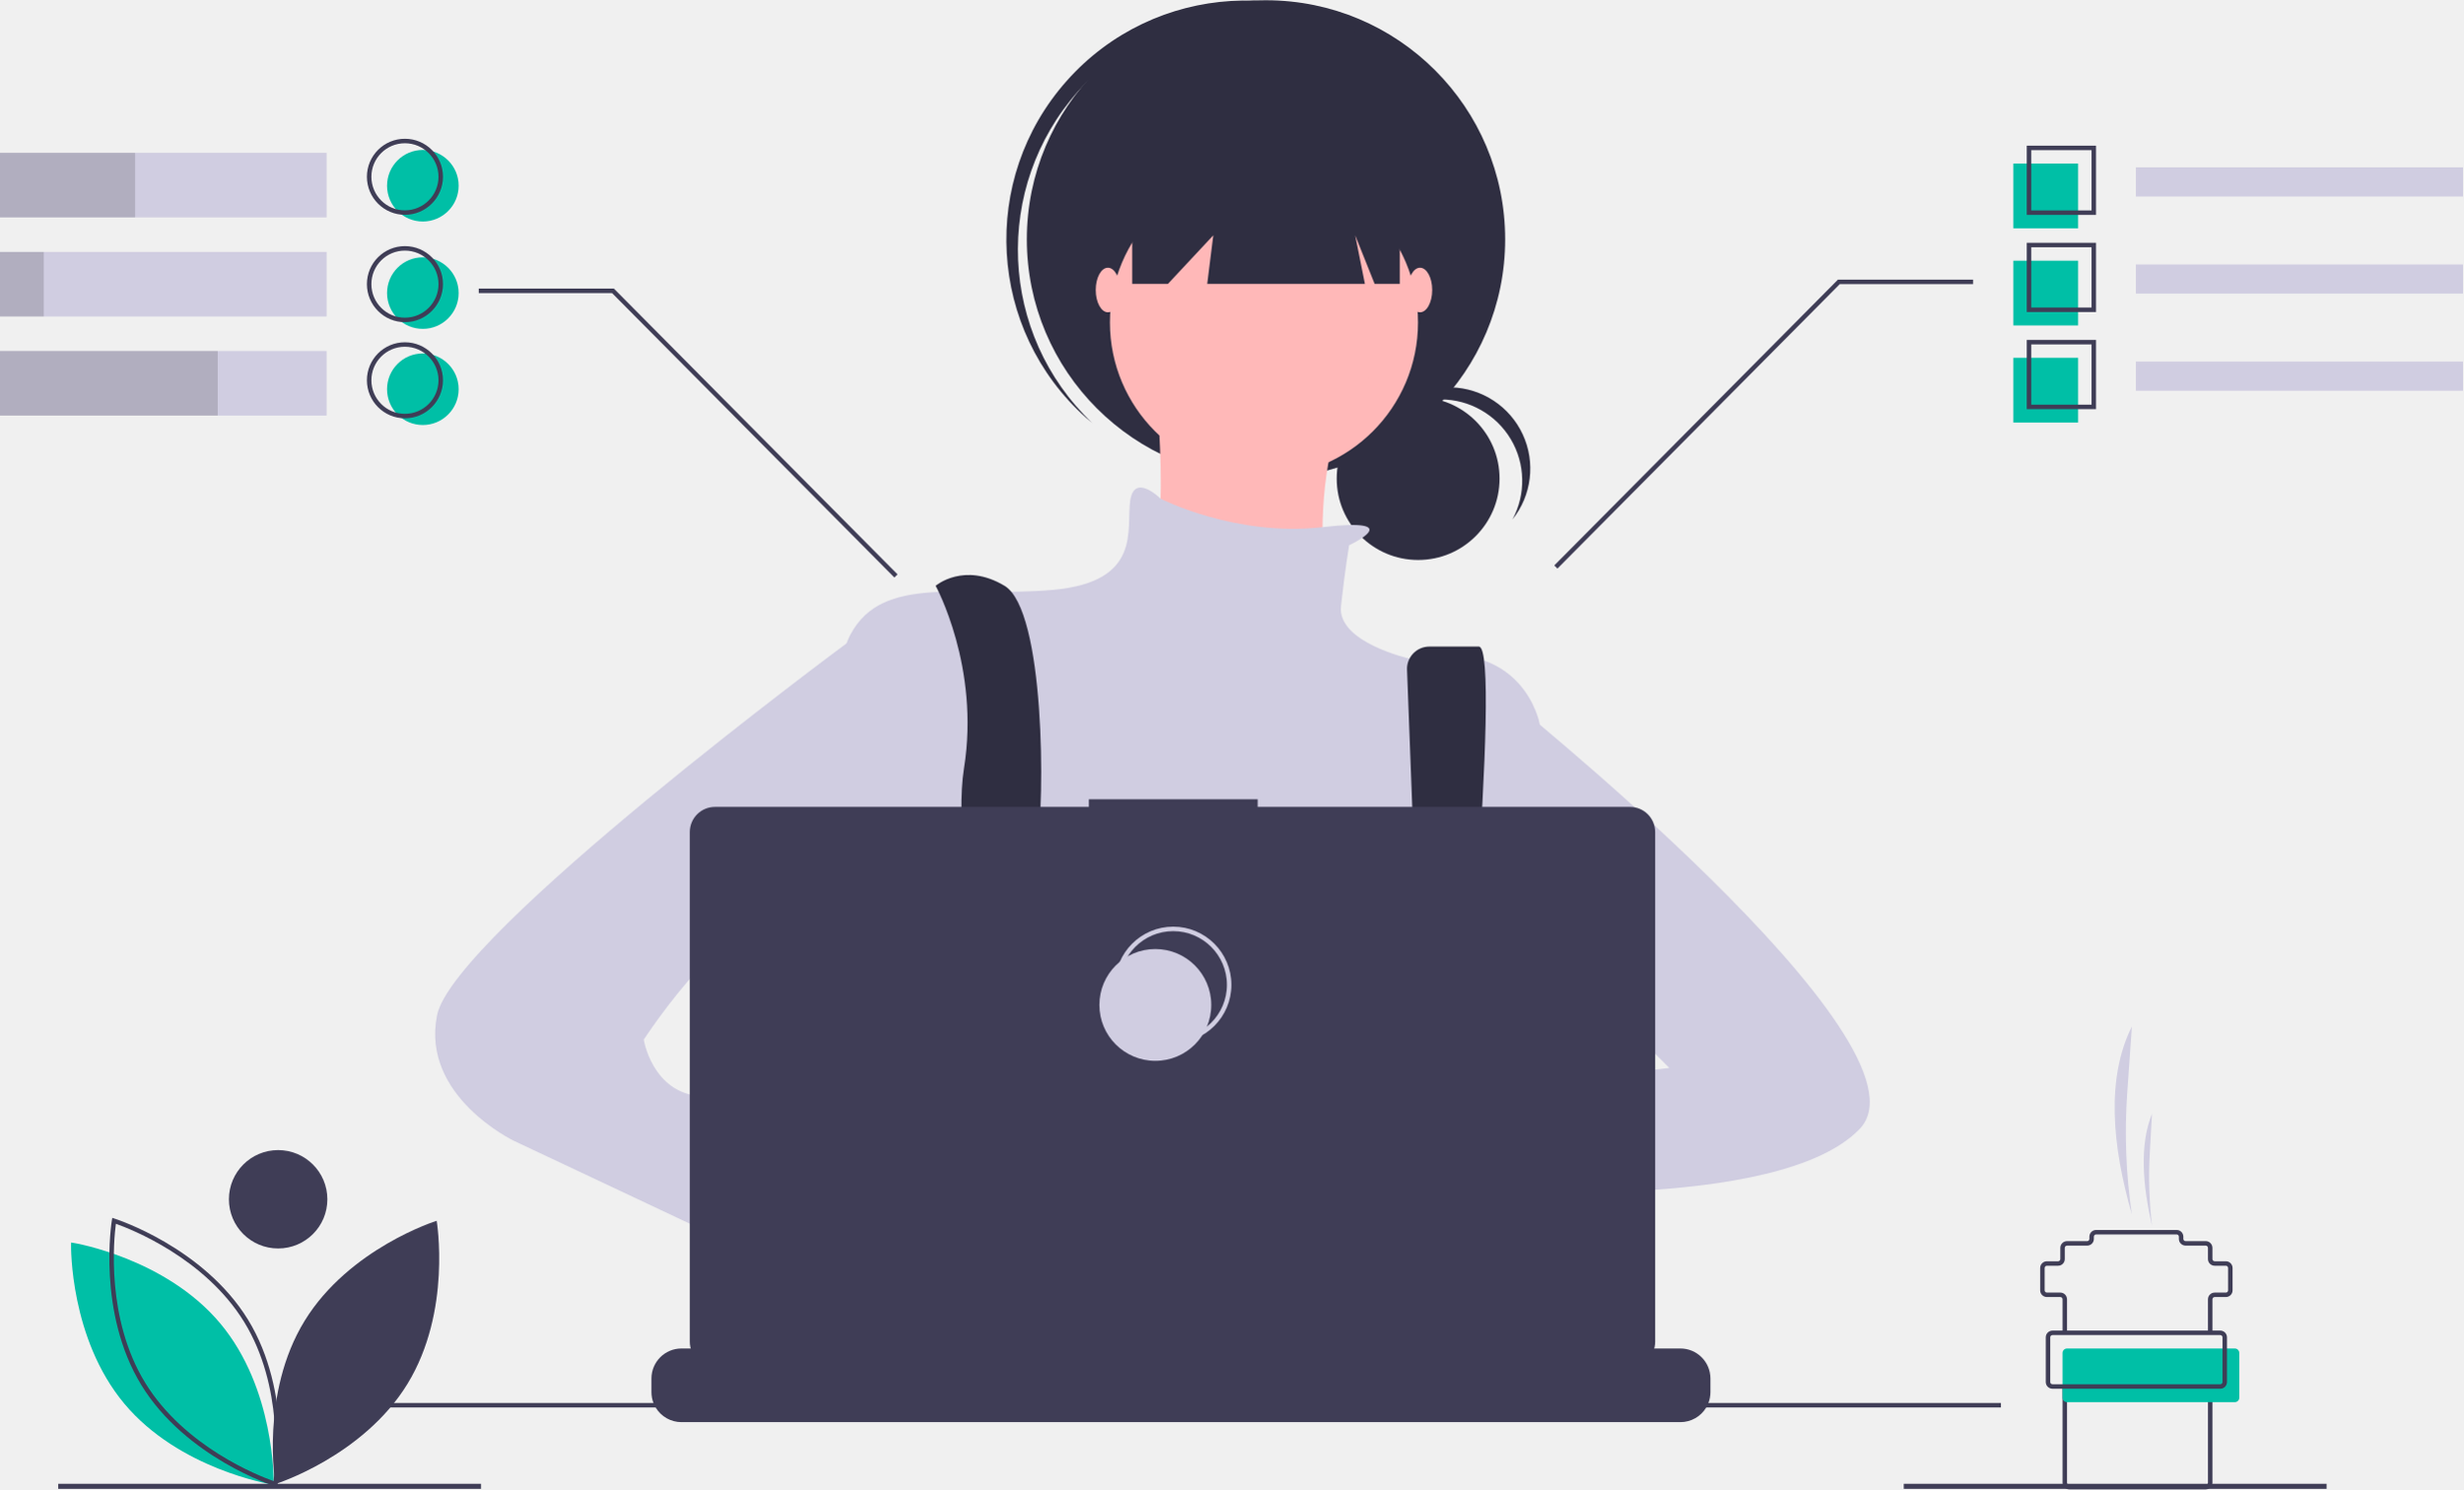
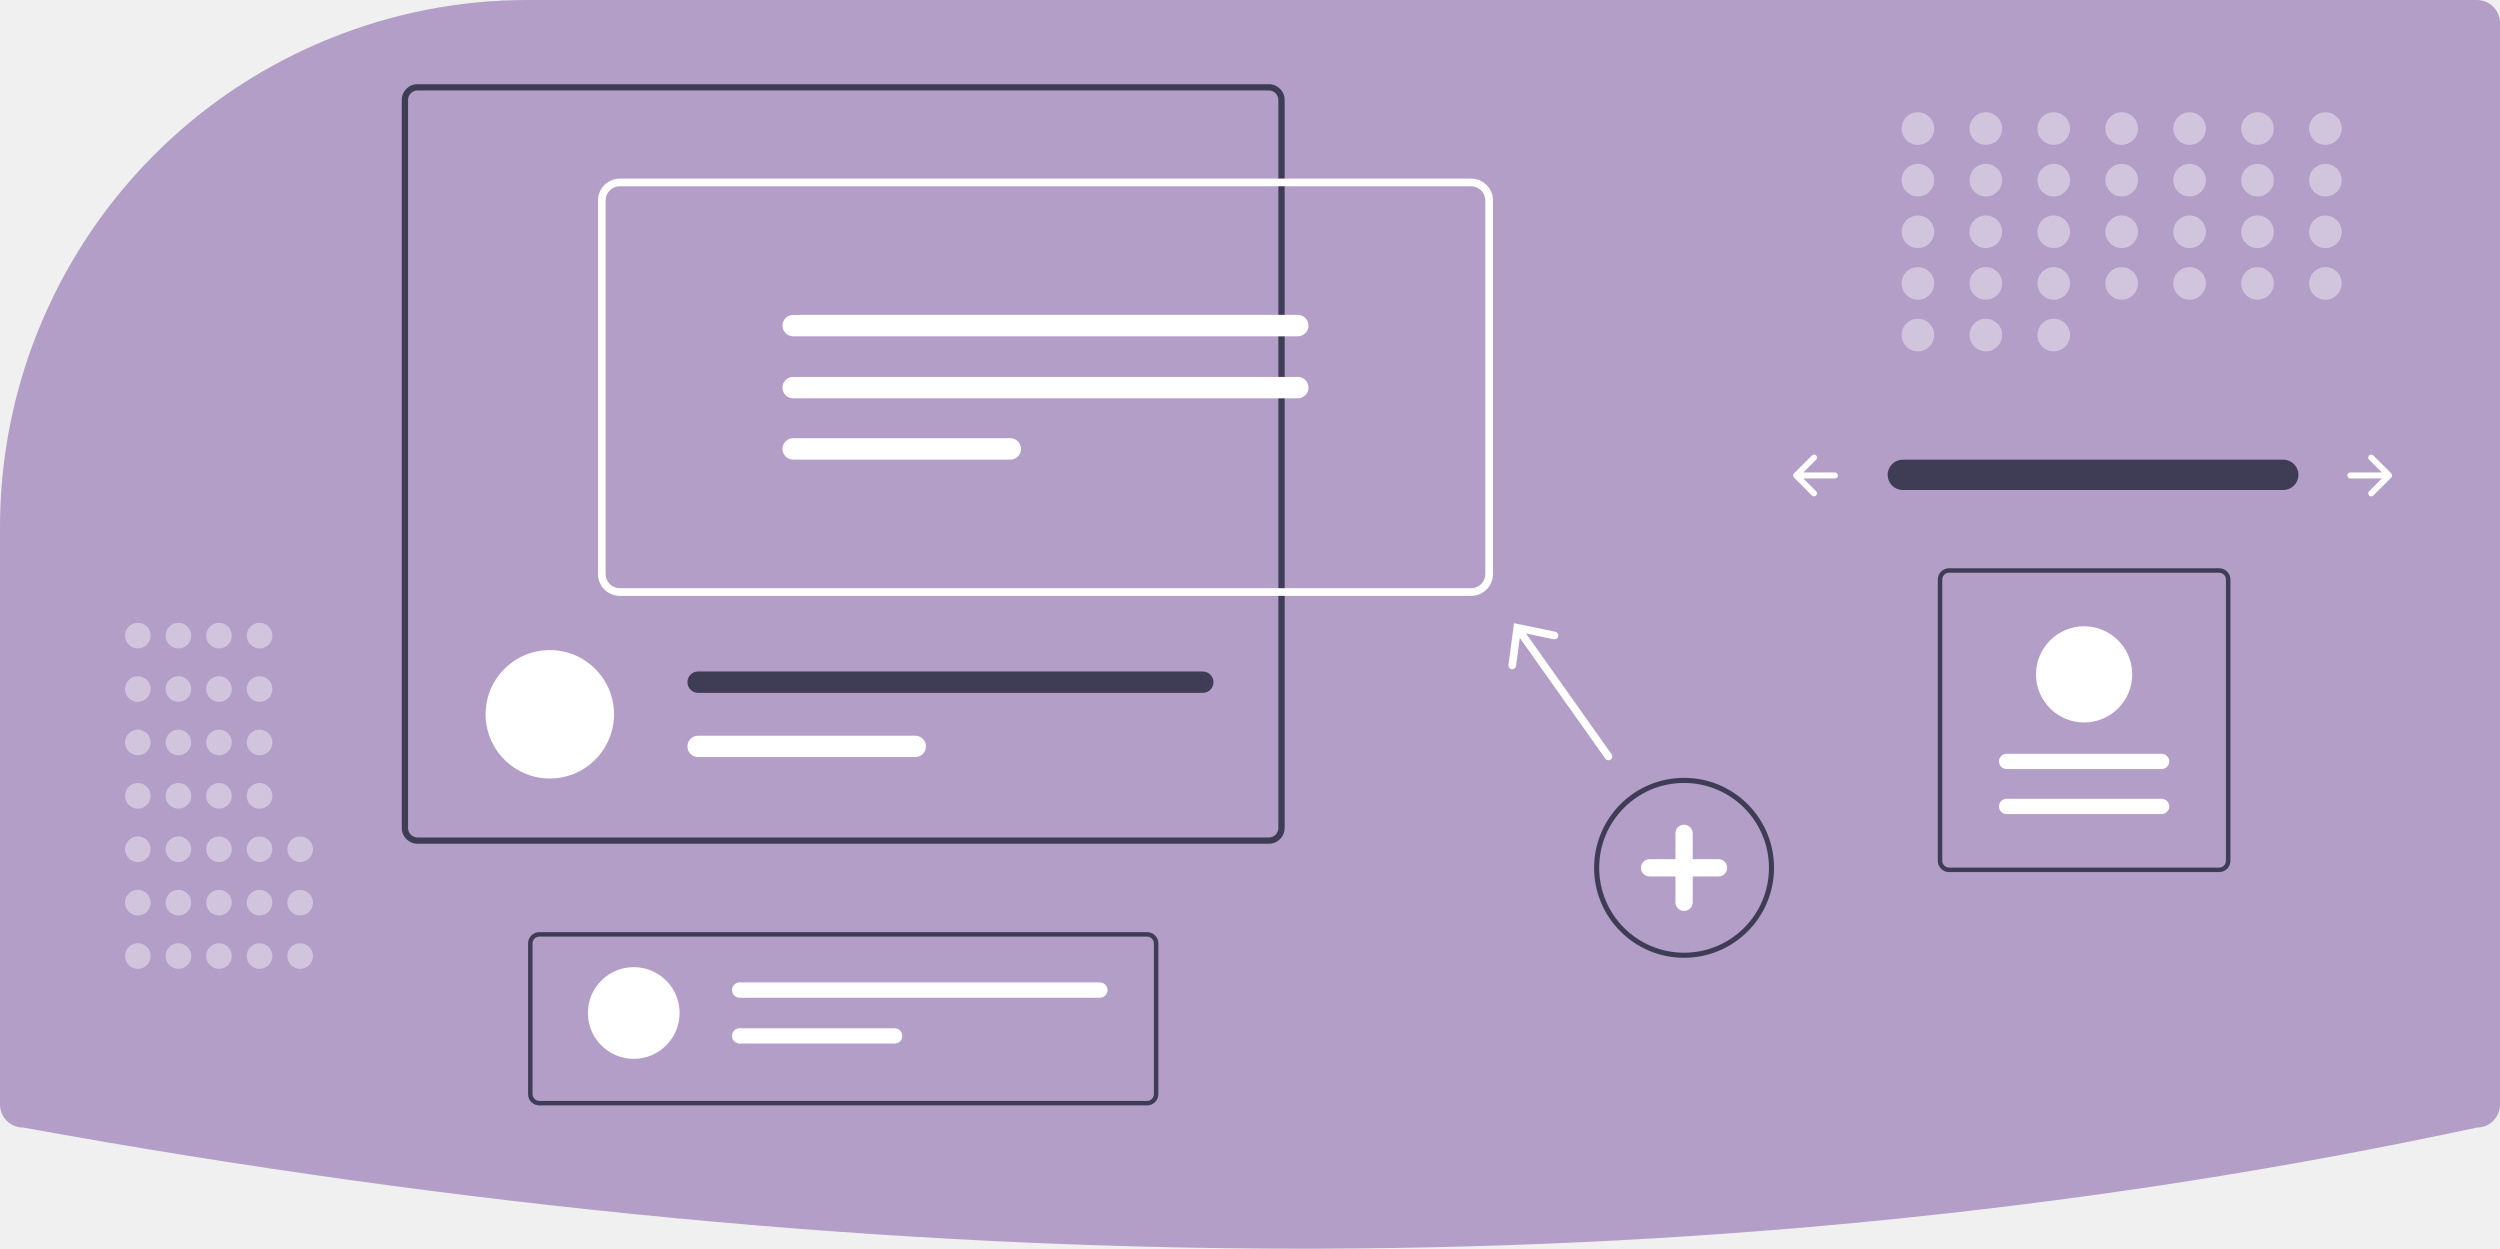
- <svg xmlns="http://www.w3.org/2000/svg" id="f61e7f2c-3df8-44b9-b514-d2b672d0e0d5" data-name="Layer 1" width="1101" height="666.051" viewBox="0 0 1101 666.051">
-   <circle cx="633.929" cy="214.02" r="36.396" fill="#2f2e41" />
-   <path d="M693.569,295.601a36.401,36.401,0,0,1,32.039,53.669,36.387,36.387,0,1,0-60.454-39.982A36.306,36.306,0,0,1,693.569,295.601Z" transform="translate(-49.50001 -116.9745)" fill="#2f2e41" />
-   <circle cx="565.919" cy="107.031" r="106.912" fill="#2f2e41" />
-   <path d="M531.51,157.671A106.893,106.893,0,0,1,679.677,146.461c-.874-.831-1.739-1.669-2.648-2.476A106.913,106.913,0,0,0,534.963,303.792c.908.808,1.842,1.568,2.77,2.339A106.893,106.893,0,0,1,531.51,157.671Z" transform="translate(-49.50001 -116.9745)" fill="#2f2e41" />
-   <circle cx="565.013" cy="144.178" r="68.859" fill="#ffb8b8" />
-   <path d="M565.587,282.898s9.06,83.356-5.436,92.416,83.356,21.745,83.356,21.745-14.497-90.604,21.745-114.161Z" transform="translate(-49.50001 -116.9745)" fill="#ffb8b8" />
-   <path d="M652.566,360.817s26.982-12.6-11.878-8.112-72.388-12.727-72.388-12.727-11.774-11.778-13.586.906,5.436,36.242-34.429,39.866-76.107-7.248-90.604,19.933-7.248,144.966-7.248,144.966,27.181,97.852,48.926,112.349,212.013-5.436,212.013-5.436L737.734,554.709V440.548s-7.248-39.866-57.986-28.993c0,0-32.617-7.248-30.805-23.557S652.566,360.817,652.566,360.817Z" transform="translate(-49.50001 -116.9745)" fill="#d0cde1" />
-   <path d="M478.55,727.245c1.12-4.88,1.87-7.64,1.87-7.64l-.58-3.97-5.97-40.54-2.51-17.1c21.74-9.06,27.18-50.74,27.18-50.74l.82-.49,3.71-2.22v-.01l13.32-7.99.27-.16,5.38,3.58,10.93,7.29c38.24,28.12,77.18,27.62,101.21,23.19,14.69-2.71,23.82-6.88,23.82-6.88l26.36-8.79.82-.27.81.12,15.46,2.34.28.05,1.28.19-3.58,24.75-5.19,35.97c13.71,7.26,25.9,20.9,36.56,37.71q3.54,5.58,6.86,11.61c2.88,5.2,5.63,10.61,8.25,16.15.32.66.63,1.33.94,2,1.01,2.17,2.01,4.36,2.98,6.56H473.75c.36-2.21.72-4.32,1.07-6.35a1.548,1.548,0,0,0,.04-.21c.13-.68.25-1.34.36-2C476.44,736.795,477.62,731.285,478.55,727.245Z" transform="translate(-49.50001 -116.9745)" fill="#2f2e41" />
-   <path d="M467.735,378.938s19.933,36.242,12.685,81.543S502.164,618.132,502.164,618.132l21.745-5.436s-14.497-94.228-10.872-115.973,3.624-106.912-14.497-117.785S467.735,378.938,467.735,378.938Z" transform="translate(-49.50001 -116.9745)" fill="#2f2e41" />
-   <path d="M678.473,416.6l7.617,200.626,14.497,9.06s20.839-220.167,9.966-220.167H688.43A9.97,9.97,0,0,0,678.473,416.6Z" transform="translate(-49.50001 -116.9745)" fill="#2f2e41" />
-   <circle cx="462.63" cy="487.567" r="9.06" fill="#00bfa6" />
-   <circle cx="643.838" cy="496.627" r="9.06" fill="#00bfa6" />
-   <polygon points="506.12 58.104 506.12 126.963 522.067 126.963 542.362 105.218 539.644 126.963 610.133 126.963 605.784 105.218 614.482 126.963 625.717 126.963 625.717 58.104 506.12 58.104" fill="#2f2e41" />
-   <ellipse cx="495.248" cy="129.681" rx="5.436" ry="9.966" fill="#ffb8b8" />
-   <ellipse cx="634.778" cy="129.681" rx="5.436" ry="9.966" fill="#ffb8b8" />
-   <path d="M721.425,612.695s-82.449-15.403-87.886,11.778,91.51,15.403,91.51,15.403Z" transform="translate(-49.50001 -116.9745)" fill="#ffb8b8" />
-   <path d="M719.613,426.052S917.129,583.702,880.888,621.756,706.929,648.937,706.929,648.937l9.06-45.302,79.731-9.06L755.855,554.709l-36.242,3.624Z" transform="translate(-49.50001 -116.9745)" fill="#d0cde1" />
-   <path d="M427.869,688.803l25.369,19.933s18.121,56.174,45.302,39.866S473.171,674.306,473.171,674.306l-30.805-10.872Z" transform="translate(-49.50001 -116.9745)" fill="#ffb8b8" />
-   <path d="M453.238,397.058l-25.301,7.614s-175.84,130.104-183.088,166.346S279.279,627.192,279.279,627.192l157.651,74.295,16.309-43.49-74.295-38.054s5.436-10.872-16.309-12.685S337.265,581.89,337.265,581.89s43.49-67.047,67.047-52.55,30.805,25.369,30.805,25.369Z" transform="translate(-49.50001 -116.9745)" fill="#d0cde1" />
-   <path d="M814.1,733.455v6.07a13.34,13.34,0,0,1-.91,4.87,13.682,13.682,0,0,1-.97,2,13.437,13.437,0,0,1-11.55,6.56H354.12a13.437,13.437,0,0,1-11.55-6.56,13.688,13.688,0,0,1-.97-2,13.342,13.342,0,0,1-.91-4.87v-6.07a13.426,13.426,0,0,1,13.43-13.43h25.74v-2.83a.559.559,0,0,1,.56-.56h13.43a.559.559,0,0,1,.56.56v2.83h8.39v-2.83a.559.559,0,0,1,.56-.56h13.43a.559.559,0,0,1,.56.56v2.83h8.4v-2.83a.559.559,0,0,1,.56-.56h13.43a.559.559,0,0,1,.56.56v2.83h8.39v-2.83a.559.559,0,0,1,.56-.56h13.43a.559.559,0,0,1,.56.56v2.83h8.39v-2.83a.559.559,0,0,1,.56-.56h13.43a.559.559,0,0,1,.56.56v2.83h8.4v-2.83a.559.559,0,0,1,.56-.56h13.43a.559.559,0,0,1,.56.56v2.83h8.39v-2.83a.559.559,0,0,1,.56-.56h105.2a.559.559,0,0,1,.56.56v2.83h8.4v-2.83a.559.559,0,0,1,.56-.56h13.43a.566.566,0,0,1,.56.56v2.83h8.39v-2.83a.559.559,0,0,1,.56-.56h13.43a.559.559,0,0,1,.56.56v2.83h8.39v-2.83a.559.559,0,0,1,.56-.56h13.43a.559.559,0,0,1,.56.56v2.83h8.4v-2.83a.559.559,0,0,1,.56-.56h13.43a.557.557,0,0,1,.55.56v2.83h8.4v-2.83a.559.559,0,0,1,.56-.56H738a.559.559,0,0,1,.56.56v2.83h8.39v-2.83a.559.559,0,0,1,.56-.56h13.43a.559.559,0,0,1,.56.56v2.83h39.17A13.426,13.426,0,0,1,814.1,733.455Z" transform="translate(-49.50001 -116.9745)" fill="#3f3d56" />
-   <rect x="161.448" y="627.416" width="733" height="2" fill="#3f3d56" />
-   <path d="M778.142,477.821H611.7v-3.431H536.228v3.431h-167.129a11.259,11.259,0,0,0-11.259,11.259v227.911A11.259,11.259,0,0,0,369.099,728.25H778.142a11.259,11.259,0,0,0,11.259-11.259V489.08A11.259,11.259,0,0,0,778.142,477.821Z" transform="translate(-49.50001 -116.9745)" fill="#3f3d56" />
-   <circle cx="524.448" cy="440.416" r="25" fill="none" stroke="#d0cde1" stroke-miterlimit="10" stroke-width="2" />
-   <circle cx="516.448" cy="449.416" r="25" fill="#d0cde1" />
-   <rect x="26.02" y="663.551" width="189" height="2.262" fill="#3f3d56" />
-   <rect x="851.02" y="663.551" width="189" height="2.262" fill="#3f3d56" />
-   <path d="M185.639,707.692c-19.911,32.506-13.061,72.941-13.061,72.941s39.133-12.269,59.044-44.775,13.061-72.941,13.061-72.941S205.55,675.185,185.639,707.692Z" transform="translate(-49.50001 -116.9745)" fill="#3f3d56" />
-   <path d="M171.766,780.901l-1.132-.179c-.409-.065-41.158-6.817-65.562-36.015-24.404-29.199-23.817-70.5-23.809-70.914l.024-1.146,1.132.179c.409.065,41.158,6.817,65.562,36.016h0c24.404,29.198,23.817,70.499,23.809,70.913Z" transform="translate(-49.50001 -116.9745)" fill="#00bfa6" />
-   <path d="M173.374,781.929l-1.094-.343c-.396-.124-39.721-12.756-59.598-45.206-19.877-32.451-13.263-73.223-13.194-73.631l.191-1.13,1.094.343c.396.124,39.721,12.756,59.598,45.207h0c19.877,32.45,13.263,73.222,13.194,73.63Zm-72.081-117.678c-.905,6.843-4.514,42.336,13.095,71.084,17.609,28.747,50.867,41.658,57.373,43.962.905-6.843,4.514-42.336-13.095-71.083h0C141.056,679.466,107.798,666.555,101.293,664.251Z" transform="translate(-49.50001 -116.9745)" fill="#3f3d56" />
-   <circle cx="124.321" cy="536.328" r="22" fill="#3f3d56" />
-   <polygon points="399.789 258.254 273.582 131.051 214 131.051 214 129.051 274.417 129.051 274.711 129.348 401.211 256.848 399.789 258.254" fill="#3f3d56" />
-   <polygon points="696.211 254.254 822.417 127.051 882 127.051 882 125.051 821.582 125.051 821.289 125.348 694.789 252.848 696.211 254.254" fill="#3f3d56" />
-   <rect x="0" y="68.34" width="146" height="28.877" fill="#d0cde1" />
-   <rect x="0" y="112.651" width="146" height="28.877" fill="#d0cde1" />
-   <rect x="0" y="156.963" width="146" height="28.877" fill="#d0cde1" />
-   <rect x="0" y="68.34" width="60.399" height="28.877" opacity="0.15" />
-   <rect y="112.651" width="19.554" height="28.877" opacity="0.15" />
-   <rect x="0" y="156.963" width="97.333" height="28.877" opacity="0.15" />
-   <rect x="954.776" y="74.827" width="146.224" height="13.03" fill="#d0cde1" />
-   <rect x="900" y="73.14" width="28.955" height="28.955" fill="#00bfa6" />
-   <rect x="900" y="116.573" width="28.955" height="28.955" fill="#00bfa6" />
-   <rect x="900" y="160.006" width="28.955" height="28.955" fill="#00bfa6" />
-   <path d="M986.455,213.07H955.5V182.115h30.955Zm-28.955-2h26.955V184.115H957.5Z" transform="translate(-49.50001 -116.9745)" fill="#3f3d56" />
-   <rect x="954.776" y="118.26" width="146.224" height="13.03" fill="#d0cde1" />
-   <path d="M986.455,256.503H955.5V225.548h30.955Zm-28.955-2h26.955V227.548H957.5Z" transform="translate(-49.50001 -116.9745)" fill="#3f3d56" />
-   <rect x="954.776" y="161.693" width="146.224" height="13.03" fill="#d0cde1" />
-   <path d="M986.455,299.936H955.5V268.981h30.955Zm-28.955-2h26.955V270.981H957.5Z" transform="translate(-49.50001 -116.9745)" fill="#3f3d56" />
-   <circle cx="189" cy="83.051" r="16" fill="#00bfa6" />
-   <circle cx="189" cy="131.051" r="16" fill="#00bfa6" />
-   <circle cx="189" cy="174.051" r="16" fill="#00bfa6" />
-   <path d="M230.5,213.025a17,17,0,1,1,17-17A17.019,17.019,0,0,1,230.5,213.025Zm0-32a15,15,0,1,0,15,15A15.017,15.017,0,0,0,230.5,181.025Z" transform="translate(-49.50001 -116.9745)" fill="#3f3d56" />
-   <path d="M230.5,261.025a17,17,0,1,1,17-17A17.019,17.019,0,0,1,230.5,261.025Zm0-32a15,15,0,1,0,15,15A15.017,15.017,0,0,0,230.5,229.025Z" transform="translate(-49.50001 -116.9745)" fill="#3f3d56" />
-   <path d="M230.5,304.025a17,17,0,1,1,17-17A17.019,17.019,0,0,1,230.5,304.025Zm0-32a15,15,0,1,0,15,15A15.017,15.017,0,0,0,230.5,272.025Z" transform="translate(-49.50001 -116.9745)" fill="#3f3d56" />
-   <path d="M1038.5,713.025h-2v-15a3.003,3.003,0,0,1,3-3h5a1.001,1.001,0,0,0,1-1v-10a1.001,1.001,0,0,0-1-1h-5a3.003,3.003,0,0,1-3-3v-5a1.001,1.001,0,0,0-1-1h-9a3.003,3.003,0,0,1-3-3v-1a1.001,1.001,0,0,0-1-1h-36a1.001,1.001,0,0,0-1,1v1a3.003,3.003,0,0,1-3,3h-9a1.001,1.001,0,0,0-1,1v5a3.003,3.003,0,0,1-3,3h-5a1.001,1.001,0,0,0-1,1v10a1.001,1.001,0,0,0,1,1h6a3.003,3.003,0,0,1,3,3v15h-2v-15a1.001,1.001,0,0,0-1-1h-6a3.003,3.003,0,0,1-3-3v-10a3.003,3.003,0,0,1,3-3h5a1.001,1.001,0,0,0,1-1v-5a3.003,3.003,0,0,1,3-3h9a1.001,1.001,0,0,0,1-1v-1a3.003,3.003,0,0,1,3-3h36a3.003,3.003,0,0,1,3,3v1a1.001,1.001,0,0,0,1,1h9a3.003,3.003,0,0,1,3,3v5a1.001,1.001,0,0,0,1,1h5a3.003,3.003,0,0,1,3,3v10a3.003,3.003,0,0,1-3,3h-5a1.001,1.001,0,0,0-1,1Z" transform="translate(-49.50001 -116.9745)" fill="#3f3d56" />
-   <path d="M1035.5,783.025h-61a3.003,3.003,0,0,1-3-3v-43h2v43a1.001,1.001,0,0,0,1,1h61a1.001,1.001,0,0,0,1-1v-43h2v43A3.003,3.003,0,0,1,1035.5,783.025Z" transform="translate(-49.50001 -116.9745)" fill="#3f3d56" />
-   <rect x="922" y="603.051" width="79" height="24" rx="2" fill="#00bfa6" />
-   <path d="M1042,738.025H967a3.003,3.003,0,0,1-3-3v-20a3.003,3.003,0,0,1,3-3h75a3.003,3.003,0,0,1,3,3v20A3.003,3.003,0,0,1,1042,738.025Zm-75-24a1.001,1.001,0,0,0-1,1v20a1.001,1.001,0,0,0,1,1h75a1.001,1.001,0,0,0,1-1v-20a1.001,1.001,0,0,0-1-1Z" transform="translate(-49.50001 -116.9745)" fill="#3f3d56" />
-   <path d="M1002.5,660.025v0a249.628,249.628,0,0,1-2.095-54.111L1002.5,576.025h0c-11.542,22.966-8.933,53.192,0,84Z" transform="translate(-49.50001 -116.9745)" fill="#d0cde1" />
-   <path d="M1011.5,665.025v0a183.497,183.497,0,0,1-1.008-32.209L1011.5,615.025h0c-5.553,13.67-4.298,31.662,0,50Z" transform="translate(-49.50001 -116.9745)" fill="#d0cde1" />
+ <svg xmlns="http://www.w3.org/2000/svg" id="aab721b6-4aa1-4d02-a3e3-167256aa258c" data-name="Layer 1" width="980" height="489.48" viewBox="0 0 980 489.48">
+   <path d="M317.06,205.26a205.979,205.979,0,0,0-77.685,15.067c-.994.407-1.991.816-2.988,1.235A206.781,206.781,0,0,0,110,412.32v225.94a9.01,9.01,0,0,0,9,9l.179.016c173.467,31.502,342.106,47.465,501.372,47.465q3.582,0,7.156-.011c156.555-.477,308.994-16.439,453.083-47.447l.21-.022a9.01,9.01,0,0,0,9-9v-424a9.01,9.01,0,0,0-9-9Z" transform="translate(-110 -205.2598)" fill="#b39ec7" />
+   <path id="f4300551-56ef-4356-8f30-d0080b223343" data-name="Path 40" d="M855.799,385.452a5.947,5.947,0,0,0,0,11.892H1004.885a5.947,5.947,0,1,0,.195-11.892q-.098-.002-.195,0Z" transform="translate(-110 -205.2598)" fill="#3f3d56" />
+   <path d="M1038.694,383.797a1.17,1.17,0,0,0,0,1.655l5.023,5.023H1031.331a1.17,1.17,0,1,0,0,2.34H1043.717l-5.023,5.023a1.17,1.17,0,1,0,1.655,1.655l7.02-7.02a1.17,1.17,0,0,0,0-1.655l-7.02-7.02A1.17,1.17,0,0,0,1038.694,383.797Z" transform="translate(-110 -205.2598)" fill="#fff" />
+   <path d="M821.927,383.797a1.17,1.17,0,0,1,0,1.655l-5.023,5.023h12.386a1.17,1.17,0,1,1,0,2.34H816.905l5.023,5.023a1.17,1.17,0,0,1-1.655,1.655l-7.02-7.02a1.17,1.17,0,0,1,0-1.655l7.02-7.02A1.17,1.17,0,0,1,821.927,383.797Z" transform="translate(-110 -205.2598)" fill="#fff" />
+   <g opacity="0.4">
+     <circle cx="751.82" cy="50.39" r="6.39" fill="#fff" />
+     <circle cx="778.445" cy="50.39" r="6.39" fill="#fff" />
+     <circle cx="805.069" cy="50.39" r="6.39" fill="#fff" />
+     <circle cx="831.694" cy="50.39" r="6.39" fill="#fff" />
+     <circle cx="858.318" cy="50.39" r="6.39" fill="#fff" />
+     <circle cx="884.943" cy="50.39" r="6.39" fill="#fff" />
+     <circle cx="911.567" cy="50.39" r="6.39" fill="#fff" />
+     <circle cx="751.82" cy="70.625" r="6.39" fill="#fff" />
+     <circle cx="778.445" cy="70.625" r="6.39" fill="#fff" />
+     <circle cx="805.069" cy="70.625" r="6.39" fill="#fff" />
+     <circle cx="831.694" cy="70.625" r="6.39" fill="#fff" />
+     <circle cx="858.318" cy="70.625" r="6.39" fill="#fff" />
+     <circle cx="884.943" cy="70.625" r="6.39" fill="#fff" />
+     <circle cx="911.567" cy="70.625" r="6.39" fill="#fff" />
+     <circle cx="751.82" cy="90.859" r="6.39" fill="#fff" />
+     <circle cx="778.445" cy="90.859" r="6.39" fill="#fff" />
+     <circle cx="805.069" cy="90.859" r="6.39" fill="#fff" />
+     <circle cx="831.694" cy="90.859" r="6.39" fill="#fff" />
+     <circle cx="858.318" cy="90.859" r="6.39" fill="#fff" />
+     <circle cx="884.943" cy="90.859" r="6.39" fill="#fff" />
+     <circle cx="911.567" cy="90.859" r="6.39" fill="#fff" />
+     <circle cx="751.82" cy="111.094" r="6.39" fill="#fff" />
+     <circle cx="778.445" cy="111.094" r="6.39" fill="#fff" />
+     <circle cx="751.82" cy="131.329" r="6.39" fill="#fff" />
+     <circle cx="778.445" cy="131.329" r="6.39" fill="#fff" />
+     <circle cx="805.069" cy="131.329" r="6.39" fill="#fff" />
+     <circle cx="805.069" cy="111.094" r="6.39" fill="#fff" />
+     <circle cx="831.694" cy="111.094" r="6.39" fill="#fff" />
+     <circle cx="858.318" cy="111.094" r="6.39" fill="#fff" />
+     <circle cx="884.943" cy="111.094" r="6.39" fill="#fff" />
+     <circle cx="911.567" cy="111.094" r="6.39" fill="#fff" />
+   </g>
+   <path d="M770.157,580.719a35.272,35.272,0,1,1,35.272-35.272A35.313,35.313,0,0,1,770.157,580.719Zm0-68.545a33.272,33.272,0,1,0,33.272,33.272A33.31,33.31,0,0,0,770.157,512.174Z" transform="translate(-110 -205.2598)" fill="#3f3d56" />
+   <path d="M783.681,542.065H773.538V531.923a3.381,3.381,0,0,0-6.762,0v10.142H756.634a3.381,3.381,0,0,0,0,6.762h10.142v10.142a3.381,3.381,0,0,0,6.762,0V548.827h10.142a3.381,3.381,0,1,0,0-6.762Z" transform="translate(-110 -205.2598)" fill="#fff" />
+   <g opacity="0.4">
+     <circle cx="54.024" cy="374.766" r="5.024" fill="#fff" />
+     <circle cx="54.024" cy="353.833" r="5.024" fill="#fff" />
+     <circle cx="54.024" cy="332.9" r="5.024" fill="#fff" />
+     <circle cx="54.024" cy="311.967" r="5.024" fill="#fff" />
+     <circle cx="54.024" cy="291.034" r="5.024" fill="#fff" />
+     <circle cx="54.024" cy="270.101" r="5.024" fill="#fff" />
+     <circle cx="54.024" cy="249.168" r="5.024" fill="#fff" />
+     <circle cx="69.933" cy="374.766" r="5.024" fill="#fff" />
+     <circle cx="69.933" cy="353.833" r="5.024" fill="#fff" />
+     <circle cx="69.933" cy="332.9" r="5.024" fill="#fff" />
+     <circle cx="69.933" cy="311.967" r="5.024" fill="#fff" />
+     <circle cx="69.933" cy="291.034" r="5.024" fill="#fff" />
+     <circle cx="69.933" cy="270.101" r="5.024" fill="#fff" />
+     <circle cx="69.933" cy="249.168" r="5.024" fill="#fff" />
+     <circle cx="85.842" cy="374.766" r="5.024" fill="#fff" />
+     <circle cx="85.842" cy="353.833" r="5.024" fill="#fff" />
+     <circle cx="85.842" cy="332.9" r="5.024" fill="#fff" />
+     <circle cx="85.842" cy="311.967" r="5.024" fill="#fff" />
+     <circle cx="85.842" cy="291.034" r="5.024" fill="#fff" />
+     <circle cx="85.842" cy="270.101" r="5.024" fill="#fff" />
+     <circle cx="85.842" cy="249.168" r="5.024" fill="#fff" />
+     <circle cx="101.751" cy="374.766" r="5.024" fill="#fff" />
+     <circle cx="101.751" cy="353.833" r="5.024" fill="#fff" />
+     <circle cx="117.66" cy="374.766" r="5.024" fill="#fff" />
+     <circle cx="117.66" cy="353.833" r="5.024" fill="#fff" />
+     <circle cx="117.66" cy="332.9" r="5.024" fill="#fff" />
+     <circle cx="101.751" cy="332.9" r="5.024" fill="#fff" />
+     <circle cx="101.751" cy="311.967" r="5.024" fill="#fff" />
+     <circle cx="101.751" cy="291.034" r="5.024" fill="#fff" />
+     <circle cx="101.751" cy="270.101" r="5.024" fill="#fff" />
+     <circle cx="101.751" cy="249.168" r="5.024" fill="#fff" />
+   </g>
+   <path d="M607.408,238.262H273.666a6.189,6.189,0,0,0-6.182,6.182v285.383a6.189,6.189,0,0,0,6.182,6.182H607.408a6.189,6.189,0,0,0,6.182-6.182V244.444A6.189,6.189,0,0,0,607.408,238.262Zm3.705,291.566a3.718,3.718,0,0,1-3.705,3.716H273.666a3.711,3.711,0,0,1-3.705-3.716V244.444a3.711,3.711,0,0,1,3.705-3.716H607.408a3.718,3.718,0,0,1,3.705,3.716Z" transform="translate(-110 -205.2598)" fill="#3f3d56" />
+   <path d="M350.702,485.266c0,.44-.012.88-.035,1.308a25.175,25.175,0,0,1-50.281,0c-.023-.428-.035-.868-.035-1.308a25.175,25.175,0,1,1,50.35,0Z" transform="translate(-110 -205.2598)" fill="#fff" />
+   <path d="M581.475,468.479H383.663a4.197,4.197,0,0,0,0,8.394H581.475a4.197,4.197,0,0,0,0-8.394Z" transform="translate(-110 -205.2598)" fill="#3f3d56" />
+   <path d="M468.78,493.66H383.663a4.191,4.191,0,0,0,0,8.382h85.117a4.191,4.191,0,1,0,0-8.382Z" transform="translate(-110 -205.2598)" fill="#fff" />
+   <path d="M686.698,438.841H352.958a8.559,8.559,0,0,1-8.549-8.55V283.829a8.559,8.559,0,0,1,8.549-8.549H686.698a8.559,8.559,0,0,1,8.549,8.549V430.291A8.559,8.559,0,0,1,686.698,438.841ZM352.958,278.28a5.555,5.555,0,0,0-5.549,5.549V430.291a5.556,5.556,0,0,0,5.549,5.55H686.698a5.556,5.556,0,0,0,5.549-5.55V283.829a5.555,5.555,0,0,0-5.549-5.549Z" transform="translate(-110 -205.2598)" fill="#fff" />
+   <path d="M420.924,328.699a4.196,4.196,0,1,0,0,8.392H618.732a4.196,4.196,0,1,0,0-8.392Z" transform="translate(-110 -205.2598)" fill="#fff" />
+   <path d="M420.924,353.012a4.196,4.196,0,0,0,0,8.392H618.732a4.196,4.196,0,0,0,0-8.392Z" transform="translate(-110 -205.2598)" fill="#fff" />
+   <path d="M420.924,377.03a4.196,4.196,0,0,0,0,8.392h85.117a4.196,4.196,0,0,0,0-8.392Z" transform="translate(-110 -205.2598)" fill="#fff" />
+   <path d="M741.724,500.893l-33.52-47.307,10.851,2.261a1.501,1.501,0,1,0,.612-2.939l-16.171-3.366-2.183,16.371a1.501,1.501,0,1,0,2.976.396l1.463-10.993L739.276,502.627a1.5,1.5,0,1,0,2.447-1.734Z" transform="translate(-110 -205.2598)" fill="#fff" />
+   <path d="M559.666,638.58H321.409a4.417,4.417,0,0,1-4.412-4.412V575.067a4.417,4.417,0,0,1,4.412-4.412h238.257a4.417,4.417,0,0,1,4.412,4.412v59.101A4.417,4.417,0,0,1,559.666,638.58Zm-238.257-66.161a2.65,2.65,0,0,0-2.647,2.647v59.101a2.65,2.65,0,0,0,2.647,2.647h238.257a2.65,2.65,0,0,0,2.647-2.647V575.067a2.65,2.65,0,0,0-2.647-2.647Z" transform="translate(-110 -205.2598)" fill="#3f3d56" />
+   <circle cx="248.429" cy="397.09" r="17.973" fill="#fff" />
+   <path d="M399.938,590.368a2.995,2.995,0,1,0,0,5.991H541.153a2.995,2.995,0,1,0,0-5.991Z" transform="translate(-110 -205.2598)" fill="#fff" />
+   <path d="M399.938,608.341a2.995,2.995,0,1,0,0,5.991H460.703a2.995,2.995,0,1,0,0-5.991Z" transform="translate(-110 -205.2598)" fill="#fff" />
+   <path d="M874.024,428.016H979.917a4.417,4.417,0,0,1,4.412,4.412V542.71a4.417,4.417,0,0,1-4.412,4.412H874.024a4.417,4.417,0,0,1-4.412-4.412V432.428A4.417,4.417,0,0,1,874.024,428.016ZM979.917,545.358a2.65,2.65,0,0,0,2.647-2.647V432.428a2.65,2.65,0,0,0-2.647-2.647H874.024a2.65,2.65,0,0,0-2.647,2.647V542.71a2.65,2.65,0,0,0,2.647,2.647Z" transform="translate(-110 -205.2598)" fill="#3f3d56" />
+   <path d="M957.353,524.38a2.995,2.995,0,0,0,0-5.991H896.588a2.995,2.995,0,0,0,0,5.991Z" transform="translate(-110 -205.2598)" fill="#fff" />
+   <path d="M957.353,506.731a2.995,2.995,0,1,0,0-5.991H896.588a2.995,2.995,0,1,0,0,5.991Z" transform="translate(-110 -205.2598)" fill="#fff" />
+   <path d="M926.97,450.758a18.855,18.855,0,1,1-18.855,18.855A18.876,18.876,0,0,1,926.97,450.758Z" transform="translate(-110 -205.2598)" fill="#fff" />
</svg>
